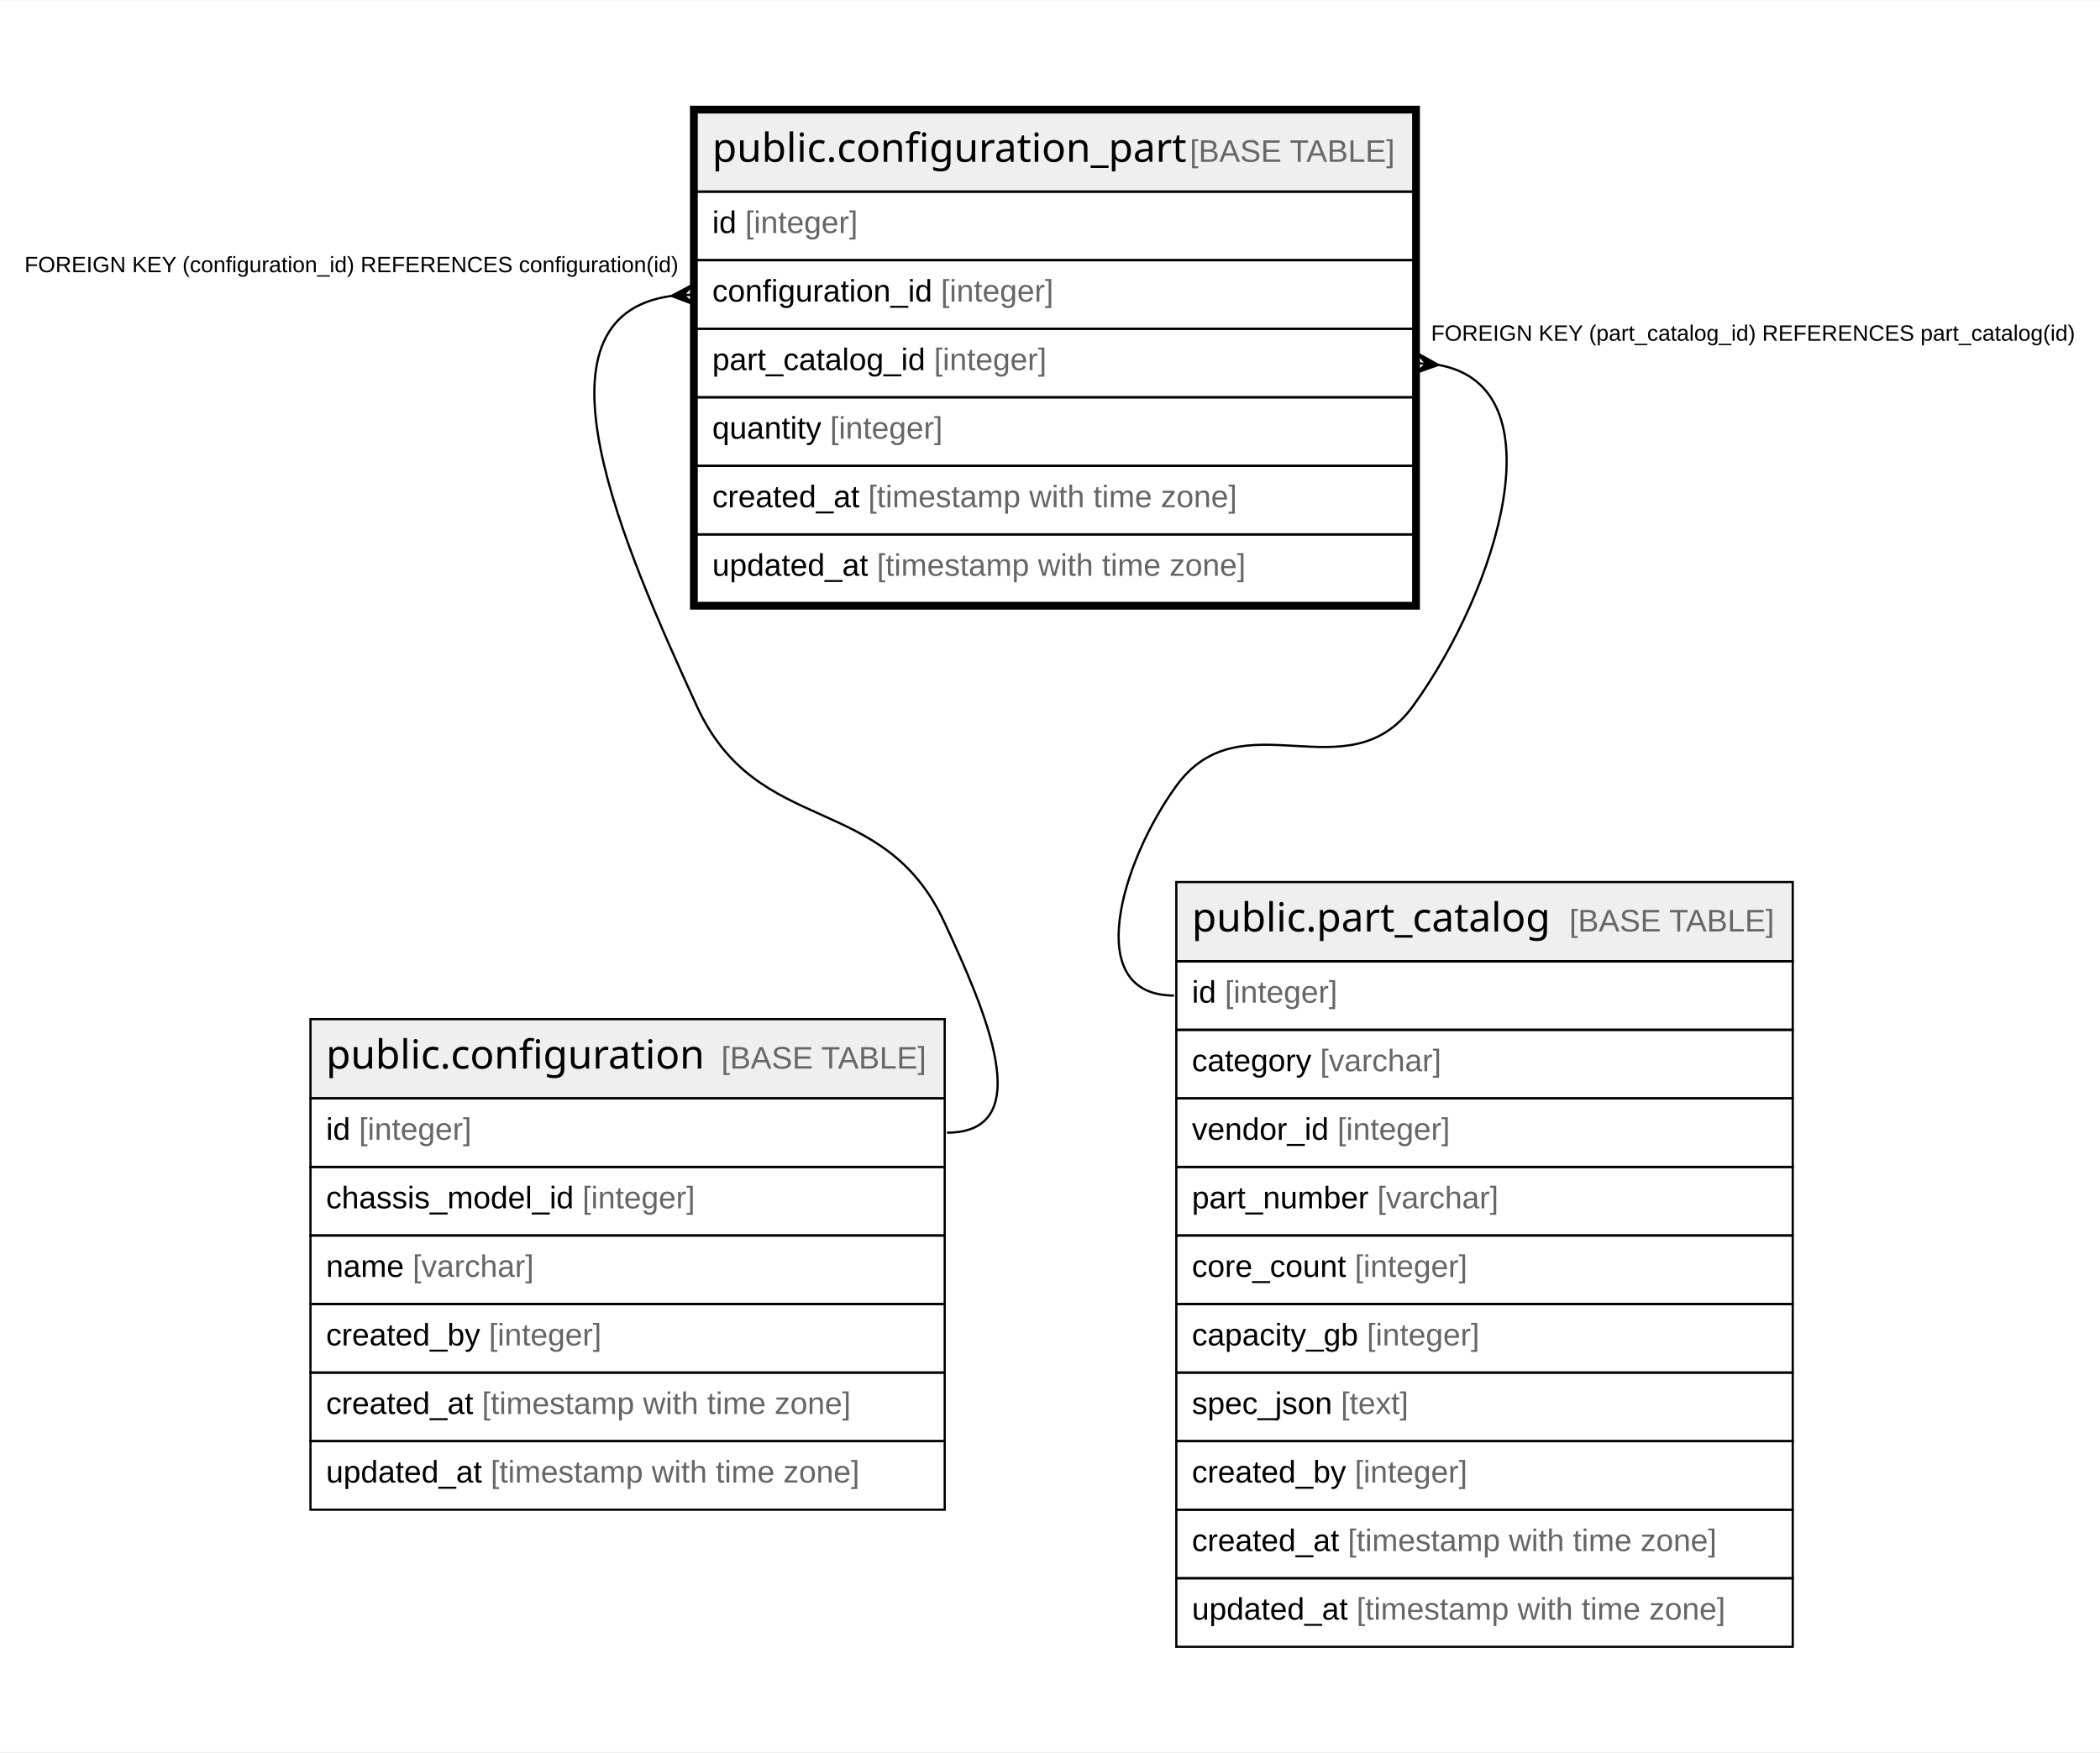
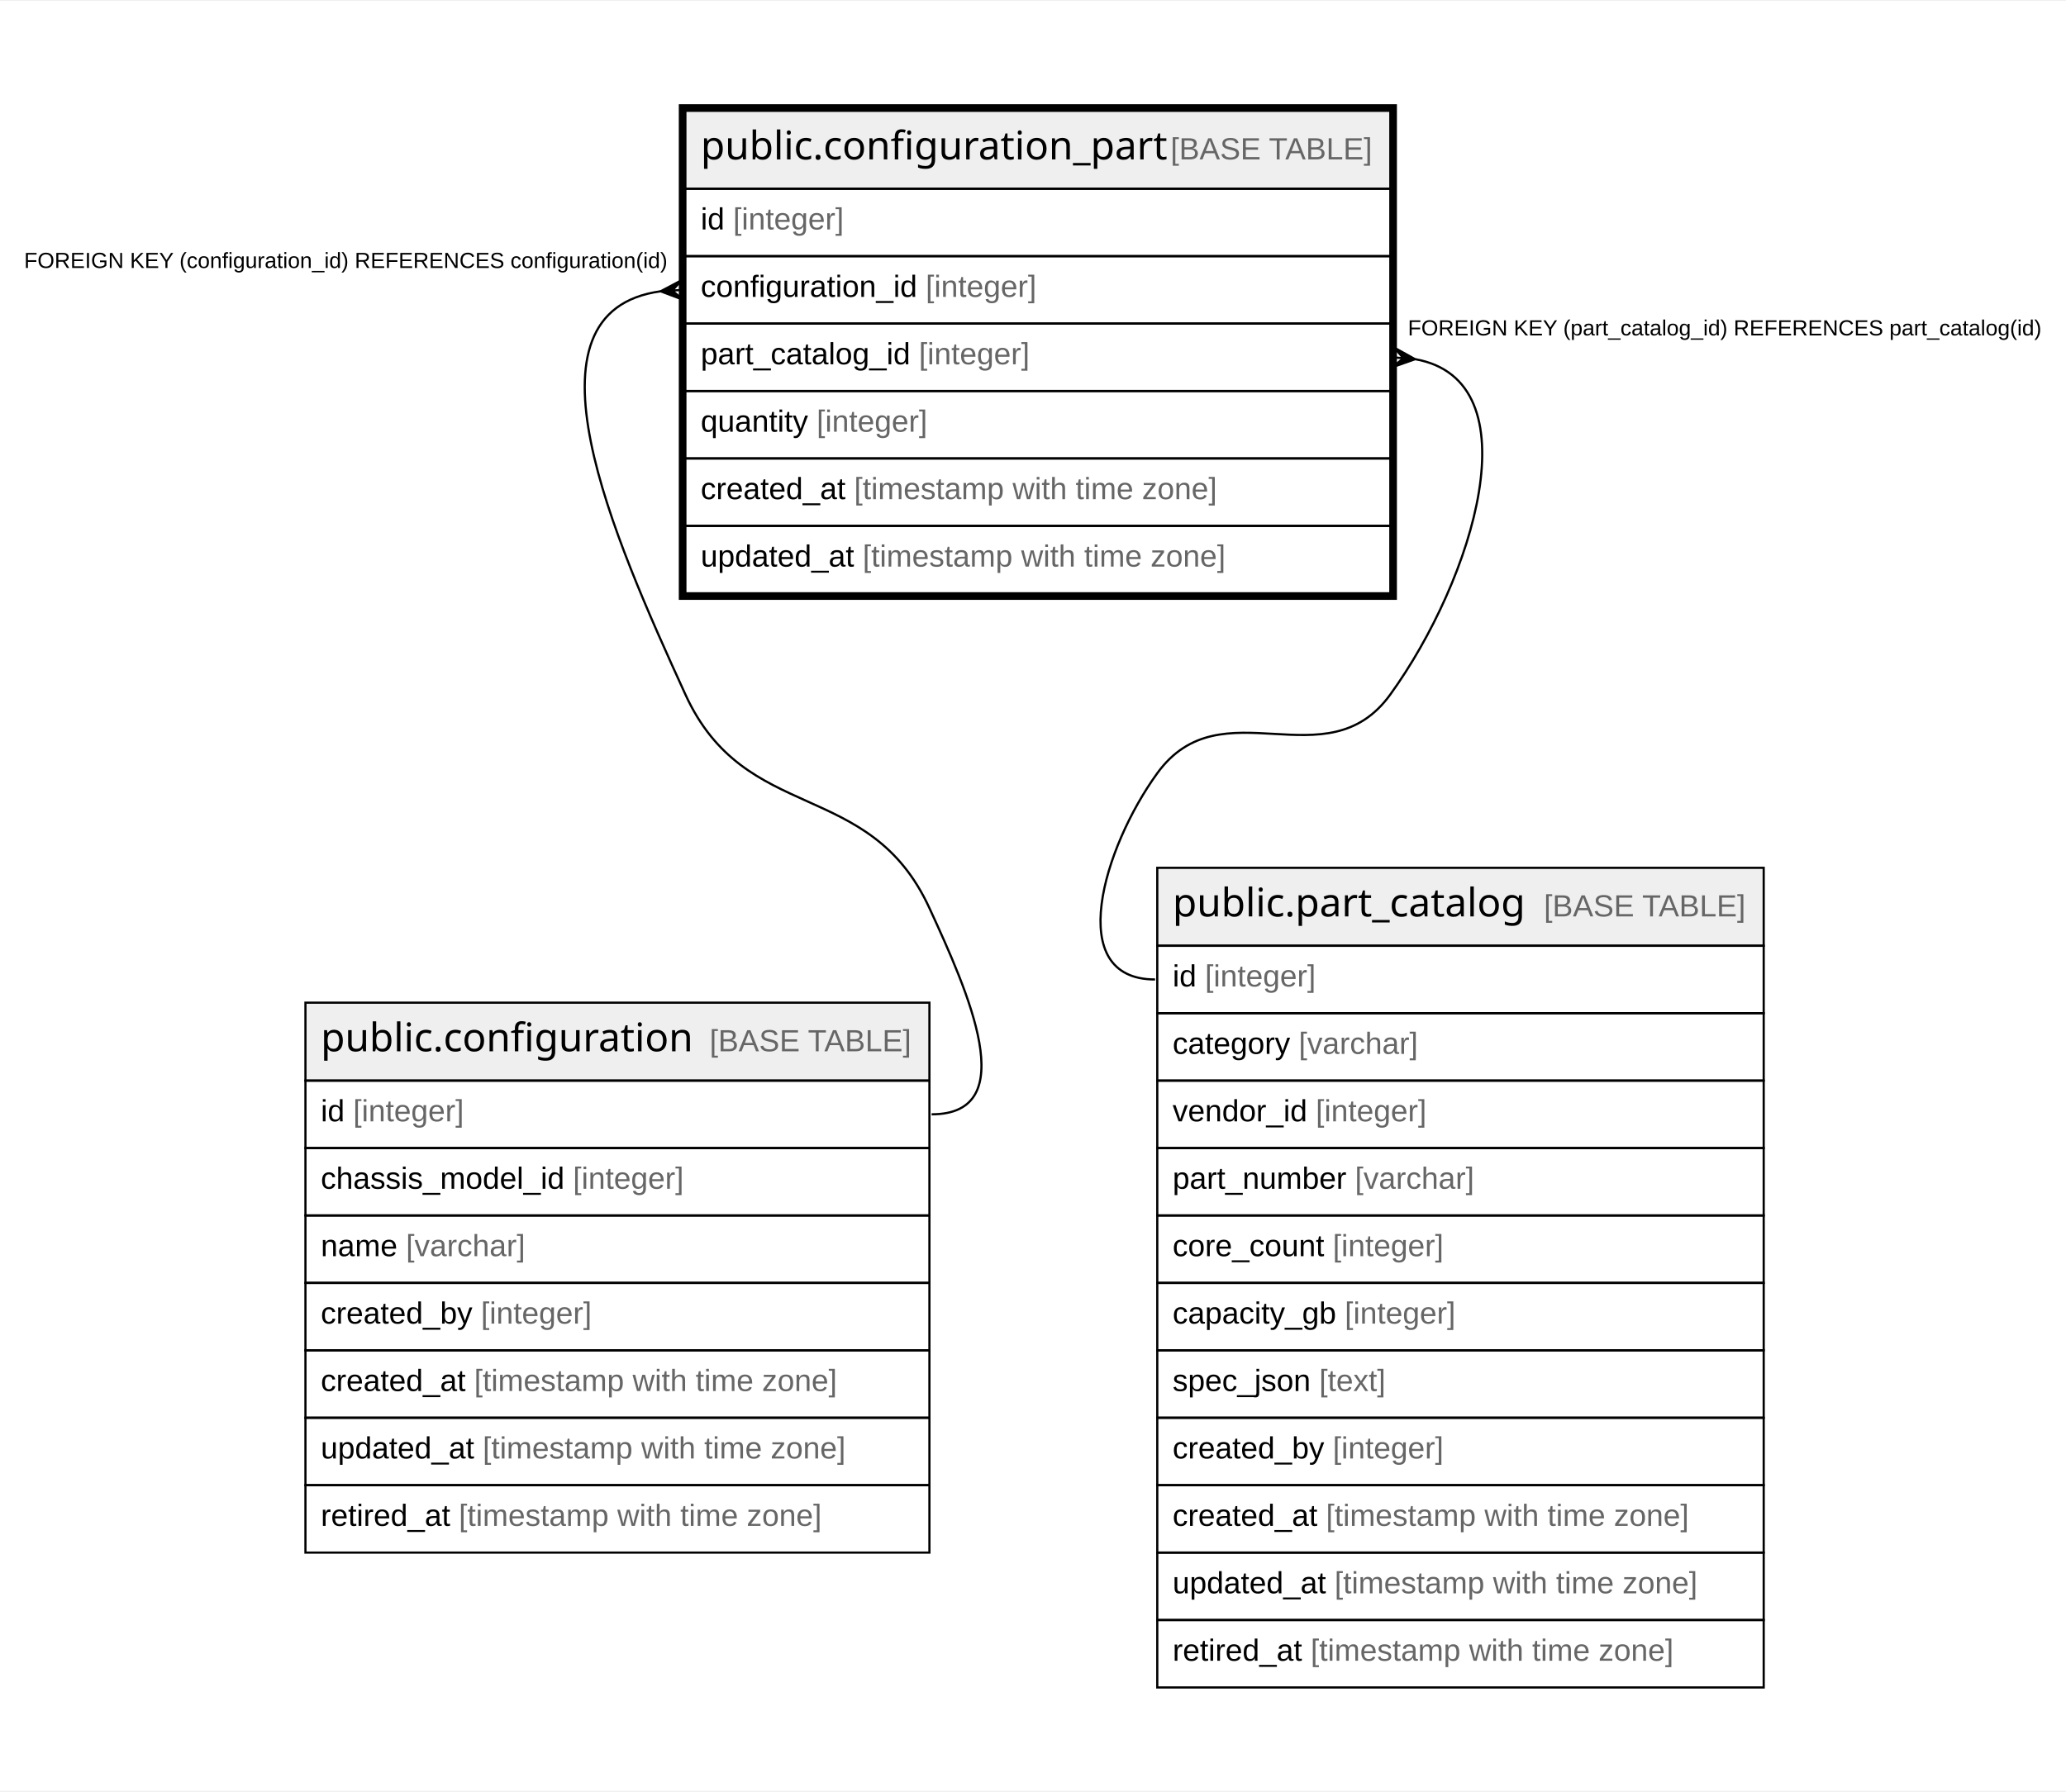
- <svg xmlns="http://www.w3.org/2000/svg" width="943pt" height="787pt" viewBox="0.00 0.00 943.48 786.80">
-   <g id="graph0" class="graph" transform="scale(1 1) rotate(0) translate(4 782.8)">
-     <polygon fill="white" stroke="none" points="-4,4 -4,-782.8 939.48,-782.8 939.48,4 -4,4" />
+ <svg xmlns="http://www.w3.org/2000/svg" width="943pt" height="818pt" viewBox="0.00 0.00 943.48 817.60">
+   <g id="graph0" class="graph" transform="scale(1 1) rotate(0) translate(4 813.6)">
+     <polygon fill="white" stroke="none" points="-4,4 -4,-813.6 939.48,-813.6 939.48,4 -4,4" />
    <g id="node1" class="node">
-       <polygon fill="#efefef" stroke="none" points="308.99,-697 308.99,-732.6 630.93,-732.6 630.93,-697 308.99,-697" />
-       <polygon fill="none" stroke="black" points="308.99,-697 308.99,-732.6 630.93,-732.6 630.93,-697 308.99,-697" />
-       <text text-anchor="start" x="315.99" y="-710.4" font-family="Arial Bold" font-size="18.00">public.configuration_part</text>
-       <text text-anchor="start" x="499.44" y="-710.4" font-family="Arial" font-size="14.00">    </text>
-       <text text-anchor="start" x="530.56" y="-710.4" font-family="Arial" font-size="14.00" fill="#666666">[BASE TABLE]</text>
+       <polygon fill="#efefef" stroke="none" points="308.99,-727.8 308.99,-763.4 630.93,-763.4 630.93,-727.8 308.99,-727.8" />
+       <polygon fill="none" stroke="black" points="308.99,-727.8 308.99,-763.4 630.93,-763.4 630.93,-727.8 308.99,-727.8" />
+       <text text-anchor="start" x="315.99" y="-741.2" font-family="Arial Bold" font-size="18.00">public.configuration_part</text>
+       <text text-anchor="start" x="499.44" y="-741.2" font-family="Arial" font-size="14.00">    </text>
+       <text text-anchor="start" x="530.56" y="-741.2" font-family="Arial" font-size="14.00" fill="#666666">[BASE TABLE]</text>
+       <polygon fill="none" stroke="black" points="308.99,-697 308.99,-727.8 630.93,-727.8 630.93,-697 308.99,-697" />
+       <text text-anchor="start" x="315.99" y="-709.2" font-family="Arial" font-size="14.00">id </text>
+       <text text-anchor="start" x="330.78" y="-709.2" font-family="Arial" font-size="14.00" fill="#666666">[integer]</text>
      <polygon fill="none" stroke="black" points="308.99,-666.2 308.99,-697 630.93,-697 630.93,-666.2 308.99,-666.2" />
-       <text text-anchor="start" x="315.99" y="-678.4" font-family="Arial" font-size="14.00">id </text>
-       <text text-anchor="start" x="330.78" y="-678.4" font-family="Arial" font-size="14.00" fill="#666666">[integer]</text>
+       <text text-anchor="start" x="315.99" y="-678.4" font-family="Arial" font-size="14.00">configuration_id </text>
+       <text text-anchor="start" x="418.73" y="-678.4" font-family="Arial" font-size="14.00" fill="#666666">[integer]</text>
      <polygon fill="none" stroke="black" points="308.99,-635.4 308.99,-666.2 630.93,-666.2 630.93,-635.4 308.99,-635.4" />
-       <text text-anchor="start" x="315.99" y="-647.6" font-family="Arial" font-size="14.00">configuration_id </text>
-       <text text-anchor="start" x="418.73" y="-647.6" font-family="Arial" font-size="14.00" fill="#666666">[integer]</text>
+       <text text-anchor="start" x="315.99" y="-647.6" font-family="Arial" font-size="14.00">part_catalog_id </text>
+       <text text-anchor="start" x="415.62" y="-647.6" font-family="Arial" font-size="14.00" fill="#666666">[integer]</text>
      <polygon fill="none" stroke="black" points="308.99,-604.6 308.99,-635.4 630.93,-635.4 630.93,-604.6 308.99,-604.6" />
-       <text text-anchor="start" x="315.99" y="-616.8" font-family="Arial" font-size="14.00">part_catalog_id </text>
-       <text text-anchor="start" x="415.62" y="-616.8" font-family="Arial" font-size="14.00" fill="#666666">[integer]</text>
+       <text text-anchor="start" x="315.99" y="-616.8" font-family="Arial" font-size="14.00">quantity </text>
+       <text text-anchor="start" x="368.92" y="-616.8" font-family="Arial" font-size="14.00" fill="#666666">[integer]</text>
      <polygon fill="none" stroke="black" points="308.99,-573.8 308.99,-604.6 630.93,-604.6 630.93,-573.8 308.99,-573.8" />
-       <text text-anchor="start" x="315.99" y="-586" font-family="Arial" font-size="14.00">quantity </text>
-       <text text-anchor="start" x="368.92" y="-586" font-family="Arial" font-size="14.00" fill="#666666">[integer]</text>
+       <text text-anchor="start" x="315.99" y="-586" font-family="Arial" font-size="14.00">created_at </text>
+       <text text-anchor="start" x="386.04" y="-586" font-family="Arial" font-size="14.00" fill="#666666">[timestamp with time zone]</text>
      <polygon fill="none" stroke="black" points="308.99,-543 308.99,-573.8 630.93,-573.8 630.93,-543 308.99,-543" />
-       <text text-anchor="start" x="315.99" y="-555.2" font-family="Arial" font-size="14.00">created_at </text>
-       <text text-anchor="start" x="386.04" y="-555.2" font-family="Arial" font-size="14.00" fill="#666666">[timestamp with time zone]</text>
-       <polygon fill="none" stroke="black" points="308.99,-512.2 308.99,-543 630.93,-543 630.93,-512.2 308.99,-512.2" />
-       <text text-anchor="start" x="315.99" y="-524.4" font-family="Arial" font-size="14.00">updated_at </text>
-       <text text-anchor="start" x="389.95" y="-524.4" font-family="Arial" font-size="14.00" fill="#666666">[timestamp with time zone]</text>
-       <polygon fill="none" stroke="black" stroke-width="3" points="307.49,-510.7 307.49,-734.1 632.43,-734.1 632.43,-510.7 307.49,-510.7" />
+       <text text-anchor="start" x="315.99" y="-555.2" font-family="Arial" font-size="14.00">updated_at </text>
+       <text text-anchor="start" x="389.95" y="-555.2" font-family="Arial" font-size="14.00" fill="#666666">[timestamp with time zone]</text>
+       <polygon fill="none" stroke="black" stroke-width="3" points="307.49,-541.5 307.49,-764.9 632.43,-764.9 632.43,-541.5 307.49,-541.5" />
    </g>
    <g id="node2" class="node">
-       <polygon fill="#efefef" stroke="none" points="135.49,-289.6 135.49,-325.2 420.44,-325.2 420.44,-289.6 135.49,-289.6" />
-       <polygon fill="none" stroke="black" points="135.49,-289.6 135.49,-325.2 420.44,-325.2 420.44,-289.6 135.49,-289.6" />
-       <text text-anchor="start" x="142.49" y="-303" font-family="Arial Bold" font-size="18.00">public.configuration</text>
-       <text text-anchor="start" x="288.95" y="-303" font-family="Arial" font-size="14.00">    </text>
-       <text text-anchor="start" x="320.06" y="-303" font-family="Arial" font-size="14.00" fill="#666666">[BASE TABLE]</text>
+       <polygon fill="#efefef" stroke="none" points="135.49,-320.4 135.49,-356 420.44,-356 420.44,-320.4 135.49,-320.4" />
+       <polygon fill="none" stroke="black" points="135.49,-320.4 135.49,-356 420.44,-356 420.44,-320.4 135.49,-320.4" />
+       <text text-anchor="start" x="142.49" y="-333.8" font-family="Arial Bold" font-size="18.00">public.configuration</text>
+       <text text-anchor="start" x="288.95" y="-333.8" font-family="Arial" font-size="14.00">    </text>
+       <text text-anchor="start" x="320.06" y="-333.8" font-family="Arial" font-size="14.00" fill="#666666">[BASE TABLE]</text>
+       <polygon fill="none" stroke="black" points="135.49,-289.6 135.49,-320.4 420.44,-320.4 420.44,-289.6 135.49,-289.6" />
+       <text text-anchor="start" x="142.49" y="-301.8" font-family="Arial" font-size="14.00">id </text>
+       <text text-anchor="start" x="157.27" y="-301.8" font-family="Arial" font-size="14.00" fill="#666666">[integer]</text>
      <polygon fill="none" stroke="black" points="135.49,-258.8 135.49,-289.6 420.44,-289.6 420.44,-258.8 135.49,-258.8" />
-       <text text-anchor="start" x="142.49" y="-271" font-family="Arial" font-size="14.00">id </text>
-       <text text-anchor="start" x="157.27" y="-271" font-family="Arial" font-size="14.00" fill="#666666">[integer]</text>
+       <text text-anchor="start" x="142.49" y="-271" font-family="Arial" font-size="14.00">chassis_model_id </text>
+       <text text-anchor="start" x="257.66" y="-271" font-family="Arial" font-size="14.00" fill="#666666">[integer]</text>
      <polygon fill="none" stroke="black" points="135.49,-228 135.49,-258.8 420.44,-258.8 420.44,-228 135.49,-228" />
-       <text text-anchor="start" x="142.49" y="-240.2" font-family="Arial" font-size="14.00">chassis_model_id </text>
-       <text text-anchor="start" x="257.66" y="-240.2" font-family="Arial" font-size="14.00" fill="#666666">[integer]</text>
+       <text text-anchor="start" x="142.49" y="-240.2" font-family="Arial" font-size="14.00">name </text>
+       <text text-anchor="start" x="181.4" y="-240.2" font-family="Arial" font-size="14.00" fill="#666666">[varchar]</text>
      <polygon fill="none" stroke="black" points="135.49,-197.2 135.49,-228 420.44,-228 420.44,-197.2 135.49,-197.2" />
-       <text text-anchor="start" x="142.49" y="-209.4" font-family="Arial" font-size="14.00">name </text>
-       <text text-anchor="start" x="181.4" y="-209.4" font-family="Arial" font-size="14.00" fill="#666666">[varchar]</text>
+       <text text-anchor="start" x="142.49" y="-209.4" font-family="Arial" font-size="14.00">created_by </text>
+       <text text-anchor="start" x="215.64" y="-209.4" font-family="Arial" font-size="14.00" fill="#666666">[integer]</text>
      <polygon fill="none" stroke="black" points="135.49,-166.4 135.49,-197.2 420.44,-197.2 420.44,-166.4 135.49,-166.4" />
-       <text text-anchor="start" x="142.49" y="-178.6" font-family="Arial" font-size="14.00">created_by </text>
-       <text text-anchor="start" x="215.64" y="-178.6" font-family="Arial" font-size="14.00" fill="#666666">[integer]</text>
+       <text text-anchor="start" x="142.49" y="-178.6" font-family="Arial" font-size="14.00">created_at </text>
+       <text text-anchor="start" x="212.53" y="-178.6" font-family="Arial" font-size="14.00" fill="#666666">[timestamp with time zone]</text>
      <polygon fill="none" stroke="black" points="135.49,-135.6 135.49,-166.4 420.44,-166.4 420.44,-135.6 135.49,-135.6" />
-       <text text-anchor="start" x="142.49" y="-147.8" font-family="Arial" font-size="14.00">created_at </text>
-       <text text-anchor="start" x="212.53" y="-147.8" font-family="Arial" font-size="14.00" fill="#666666">[timestamp with time zone]</text>
+       <text text-anchor="start" x="142.49" y="-147.8" font-family="Arial" font-size="14.00">updated_at </text>
+       <text text-anchor="start" x="216.44" y="-147.8" font-family="Arial" font-size="14.00" fill="#666666">[timestamp with time zone]</text>
      <polygon fill="none" stroke="black" points="135.49,-104.8 135.49,-135.6 420.44,-135.6 420.44,-104.8 135.49,-104.8" />
-       <text text-anchor="start" x="142.49" y="-117" font-family="Arial" font-size="14.00">updated_at </text>
-       <text text-anchor="start" x="216.44" y="-117" font-family="Arial" font-size="14.00" fill="#666666">[timestamp with time zone]</text>
+       <text text-anchor="start" x="142.49" y="-117" font-family="Arial" font-size="14.00">retired_at </text>
+       <text text-anchor="start" x="205.52" y="-117" font-family="Arial" font-size="14.00" fill="#666666">[timestamp with time zone]</text>
    </g>
    <g id="edge1" class="edge">
-       <path fill="none" stroke="black" d="M297.71,-650.15C230.23,-640.98 276.4,-537.35 308.99,-466 336.35,-406.11 392.93,-428.22 420.44,-368.4 437.93,-330.36 463.31,-274.2 421.44,-274.2" />
-       <polygon fill="black" stroke="black" points="297.68,-650.14 307.38,-655.27 303,-650.48 307.33,-650.76 307.33,-650.76 307.33,-650.76 303,-650.48 307.95,-646.29 297.68,-650.14" />
-       <text text-anchor="start" x="7" y="-660.8" font-family="Arial" font-size="10.00">FOREIGN KEY (configuration_id) REFERENCES configuration(id)</text>
+       <path fill="none" stroke="black" d="M297.71,-680.95C230.23,-671.78 276.4,-568.15 308.99,-496.8 336.35,-436.91 392.93,-459.02 420.44,-399.2 437.93,-361.16 463.31,-305 421.44,-305" />
+       <polygon fill="black" stroke="black" points="297.68,-680.94 307.38,-686.07 303,-681.28 307.33,-681.56 307.33,-681.56 307.33,-681.56 303,-681.28 307.95,-677.09 297.68,-680.94" />
+       <text text-anchor="start" x="7" y="-691.6" font-family="Arial" font-size="10.00">FOREIGN KEY (configuration_id) REFERENCES configuration(id)</text>
    </g>
    <g id="node3" class="node">
-       <polygon fill="#efefef" stroke="none" points="524.49,-351.2 524.49,-386.8 801.43,-386.8 801.43,-351.2 524.49,-351.2" />
-       <polygon fill="none" stroke="black" points="524.49,-351.2 524.49,-386.8 801.43,-386.8 801.43,-351.2 524.49,-351.2" />
-       <text text-anchor="start" x="531.49" y="-364.6" font-family="Arial Bold" font-size="18.00">public.part_catalog</text>
-       <text text-anchor="start" x="669.94" y="-364.6" font-family="Arial" font-size="14.00">    </text>
-       <text text-anchor="start" x="701.06" y="-364.6" font-family="Arial" font-size="14.00" fill="#666666">[BASE TABLE]</text>
+       <polygon fill="#efefef" stroke="none" points="524.49,-382 524.49,-417.6 801.43,-417.6 801.43,-382 524.49,-382" />
+       <polygon fill="none" stroke="black" points="524.49,-382 524.49,-417.6 801.43,-417.6 801.43,-382 524.49,-382" />
+       <text text-anchor="start" x="531.49" y="-395.4" font-family="Arial Bold" font-size="18.00">public.part_catalog</text>
+       <text text-anchor="start" x="669.94" y="-395.4" font-family="Arial" font-size="14.00">    </text>
+       <text text-anchor="start" x="701.06" y="-395.4" font-family="Arial" font-size="14.00" fill="#666666">[BASE TABLE]</text>
+       <polygon fill="none" stroke="black" points="524.49,-351.2 524.49,-382 801.43,-382 801.43,-351.2 524.49,-351.2" />
+       <text text-anchor="start" x="531.49" y="-363.4" font-family="Arial" font-size="14.00">id </text>
+       <text text-anchor="start" x="546.28" y="-363.4" font-family="Arial" font-size="14.00" fill="#666666">[integer]</text>
      <polygon fill="none" stroke="black" points="524.49,-320.4 524.49,-351.2 801.43,-351.2 801.43,-320.4 524.49,-320.4" />
-       <text text-anchor="start" x="531.49" y="-332.6" font-family="Arial" font-size="14.00">id </text>
-       <text text-anchor="start" x="546.28" y="-332.6" font-family="Arial" font-size="14.00" fill="#666666">[integer]</text>
+       <text text-anchor="start" x="531.49" y="-332.6" font-family="Arial" font-size="14.00">category </text>
+       <text text-anchor="start" x="589.08" y="-332.6" font-family="Arial" font-size="14.00" fill="#666666">[varchar]</text>
      <polygon fill="none" stroke="black" points="524.49,-289.6 524.49,-320.4 801.43,-320.4 801.43,-289.6 524.49,-289.6" />
-       <text text-anchor="start" x="531.49" y="-301.8" font-family="Arial" font-size="14.00">category </text>
-       <text text-anchor="start" x="589.08" y="-301.8" font-family="Arial" font-size="14.00" fill="#666666">[varchar]</text>
+       <text text-anchor="start" x="531.49" y="-301.8" font-family="Arial" font-size="14.00">vendor_id </text>
+       <text text-anchor="start" x="596.87" y="-301.8" font-family="Arial" font-size="14.00" fill="#666666">[integer]</text>
      <polygon fill="none" stroke="black" points="524.49,-258.8 524.49,-289.6 801.43,-289.6 801.43,-258.8 524.49,-258.8" />
-       <text text-anchor="start" x="531.49" y="-271" font-family="Arial" font-size="14.00">vendor_id </text>
-       <text text-anchor="start" x="596.87" y="-271" font-family="Arial" font-size="14.00" fill="#666666">[integer]</text>
+       <text text-anchor="start" x="531.49" y="-271" font-family="Arial" font-size="14.00">part_number </text>
+       <text text-anchor="start" x="614.76" y="-271" font-family="Arial" font-size="14.00" fill="#666666">[varchar]</text>
      <polygon fill="none" stroke="black" points="524.49,-228 524.49,-258.8 801.43,-258.8 801.43,-228 524.49,-228" />
-       <text text-anchor="start" x="531.49" y="-240.2" font-family="Arial" font-size="14.00">part_number </text>
-       <text text-anchor="start" x="614.76" y="-240.2" font-family="Arial" font-size="14.00" fill="#666666">[varchar]</text>
+       <text text-anchor="start" x="531.49" y="-240.2" font-family="Arial" font-size="14.00">core_count </text>
+       <text text-anchor="start" x="604.65" y="-240.2" font-family="Arial" font-size="14.00" fill="#666666">[integer]</text>
      <polygon fill="none" stroke="black" points="524.49,-197.2 524.49,-228 801.43,-228 801.43,-197.2 524.49,-197.2" />
-       <text text-anchor="start" x="531.49" y="-209.4" font-family="Arial" font-size="14.00">core_count </text>
-       <text text-anchor="start" x="604.65" y="-209.4" font-family="Arial" font-size="14.00" fill="#666666">[integer]</text>
+       <text text-anchor="start" x="531.49" y="-209.4" font-family="Arial" font-size="14.00">capacity_gb </text>
+       <text text-anchor="start" x="610.1" y="-209.4" font-family="Arial" font-size="14.00" fill="#666666">[integer]</text>
      <polygon fill="none" stroke="black" points="524.49,-166.4 524.49,-197.2 801.43,-197.2 801.43,-166.4 524.49,-166.4" />
-       <text text-anchor="start" x="531.49" y="-178.6" font-family="Arial" font-size="14.00">capacity_gb </text>
-       <text text-anchor="start" x="610.1" y="-178.6" font-family="Arial" font-size="14.00" fill="#666666">[integer]</text>
+       <text text-anchor="start" x="531.49" y="-178.6" font-family="Arial" font-size="14.00">spec_json </text>
+       <text text-anchor="start" x="598.42" y="-178.6" font-family="Arial" font-size="14.00" fill="#666666">[text]</text>
      <polygon fill="none" stroke="black" points="524.49,-135.6 524.49,-166.4 801.43,-166.4 801.43,-135.6 524.49,-135.6" />
-       <text text-anchor="start" x="531.49" y="-147.8" font-family="Arial" font-size="14.00">spec_json </text>
-       <text text-anchor="start" x="598.42" y="-147.8" font-family="Arial" font-size="14.00" fill="#666666">[text]</text>
+       <text text-anchor="start" x="531.49" y="-147.8" font-family="Arial" font-size="14.00">created_by </text>
+       <text text-anchor="start" x="604.65" y="-147.8" font-family="Arial" font-size="14.00" fill="#666666">[integer]</text>
      <polygon fill="none" stroke="black" points="524.49,-104.8 524.49,-135.6 801.43,-135.6 801.43,-104.8 524.49,-104.8" />
-       <text text-anchor="start" x="531.49" y="-117" font-family="Arial" font-size="14.00">created_by </text>
-       <text text-anchor="start" x="604.65" y="-117" font-family="Arial" font-size="14.00" fill="#666666">[integer]</text>
+       <text text-anchor="start" x="531.49" y="-117" font-family="Arial" font-size="14.00">created_at </text>
+       <text text-anchor="start" x="601.54" y="-117" font-family="Arial" font-size="14.00" fill="#666666">[timestamp with time zone]</text>
      <polygon fill="none" stroke="black" points="524.49,-74 524.49,-104.8 801.43,-104.8 801.43,-74 524.49,-74" />
-       <text text-anchor="start" x="531.49" y="-86.2" font-family="Arial" font-size="14.00">created_at </text>
-       <text text-anchor="start" x="601.54" y="-86.2" font-family="Arial" font-size="14.00" fill="#666666">[timestamp with time zone]</text>
+       <text text-anchor="start" x="531.49" y="-86.2" font-family="Arial" font-size="14.00">updated_at </text>
+       <text text-anchor="start" x="605.45" y="-86.2" font-family="Arial" font-size="14.00" fill="#666666">[timestamp with time zone]</text>
      <polygon fill="none" stroke="black" points="524.49,-43.2 524.49,-74 801.43,-74 801.43,-43.2 524.49,-43.2" />
-       <text text-anchor="start" x="531.49" y="-55.4" font-family="Arial" font-size="14.00">updated_at </text>
-       <text text-anchor="start" x="605.45" y="-55.4" font-family="Arial" font-size="14.00" fill="#666666">[timestamp with time zone]</text>
+       <text text-anchor="start" x="531.49" y="-55.4" font-family="Arial" font-size="14.00">retired_at </text>
+       <text text-anchor="start" x="594.53" y="-55.4" font-family="Arial" font-size="14.00" fill="#666666">[timestamp with time zone]</text>
    </g>
    <g id="edge2" class="edge">
-       <path fill="none" stroke="black" d="M642.29,-619.14C697.13,-609.35 668.82,-518.45 630.93,-466 601.69,-425.52 553.82,-470.42 524.49,-430 499.91,-396.11 481.63,-335.8 523.49,-335.8" />
-       <polygon fill="black" stroke="black" points="642.23,-619.14 631.89,-615.49 636.91,-619.59 632.6,-619.94 632.6,-619.94 632.6,-619.94 636.91,-619.59 632.63,-624.46 642.23,-619.14" />
-       <text text-anchor="start" x="638.93" y="-630" font-family="Arial" font-size="10.00">FOREIGN KEY (part_catalog_id) REFERENCES part_catalog(id)</text>
+       <path fill="none" stroke="black" d="M642.29,-649.94C697.13,-640.15 668.82,-549.25 630.93,-496.8 601.69,-456.32 553.82,-501.22 524.49,-460.8 499.91,-426.91 481.63,-366.6 523.49,-366.6" />
+       <polygon fill="black" stroke="black" points="642.23,-649.94 631.89,-646.29 636.91,-650.39 632.6,-650.74 632.6,-650.74 632.6,-650.74 636.91,-650.39 632.63,-655.26 642.23,-649.94" />
+       <text text-anchor="start" x="638.93" y="-660.8" font-family="Arial" font-size="10.00">FOREIGN KEY (part_catalog_id) REFERENCES part_catalog(id)</text>
    </g>
  </g>
</svg>
